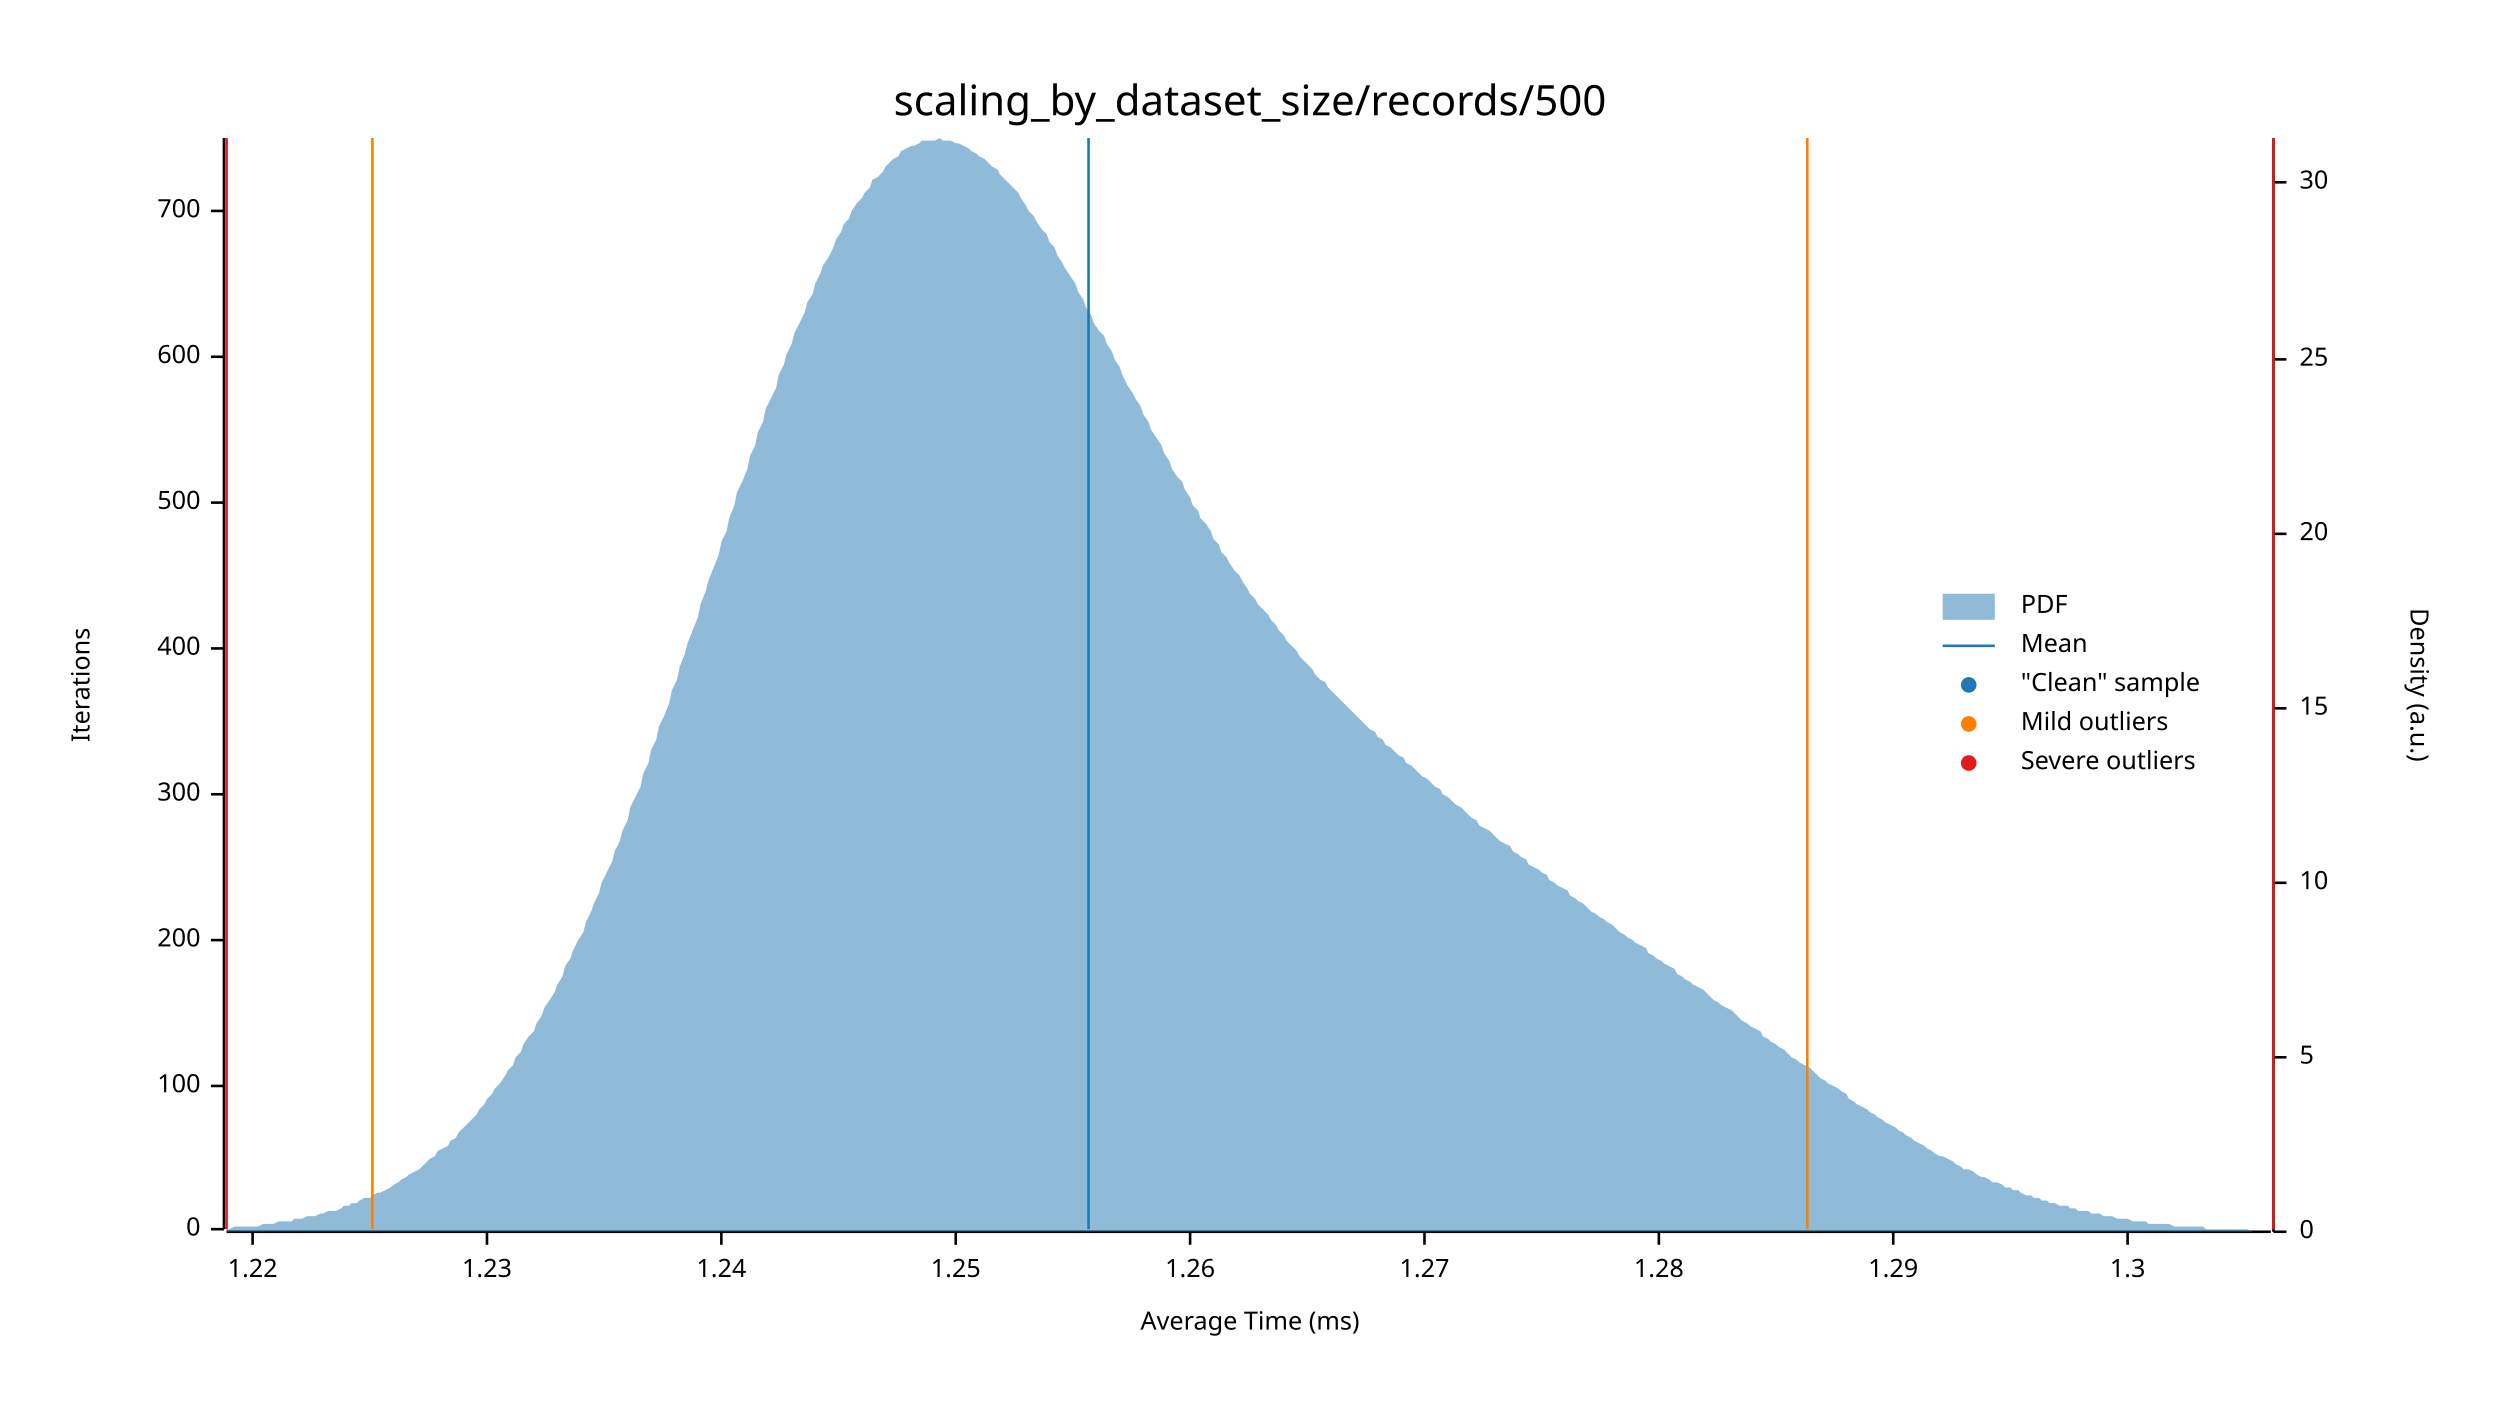
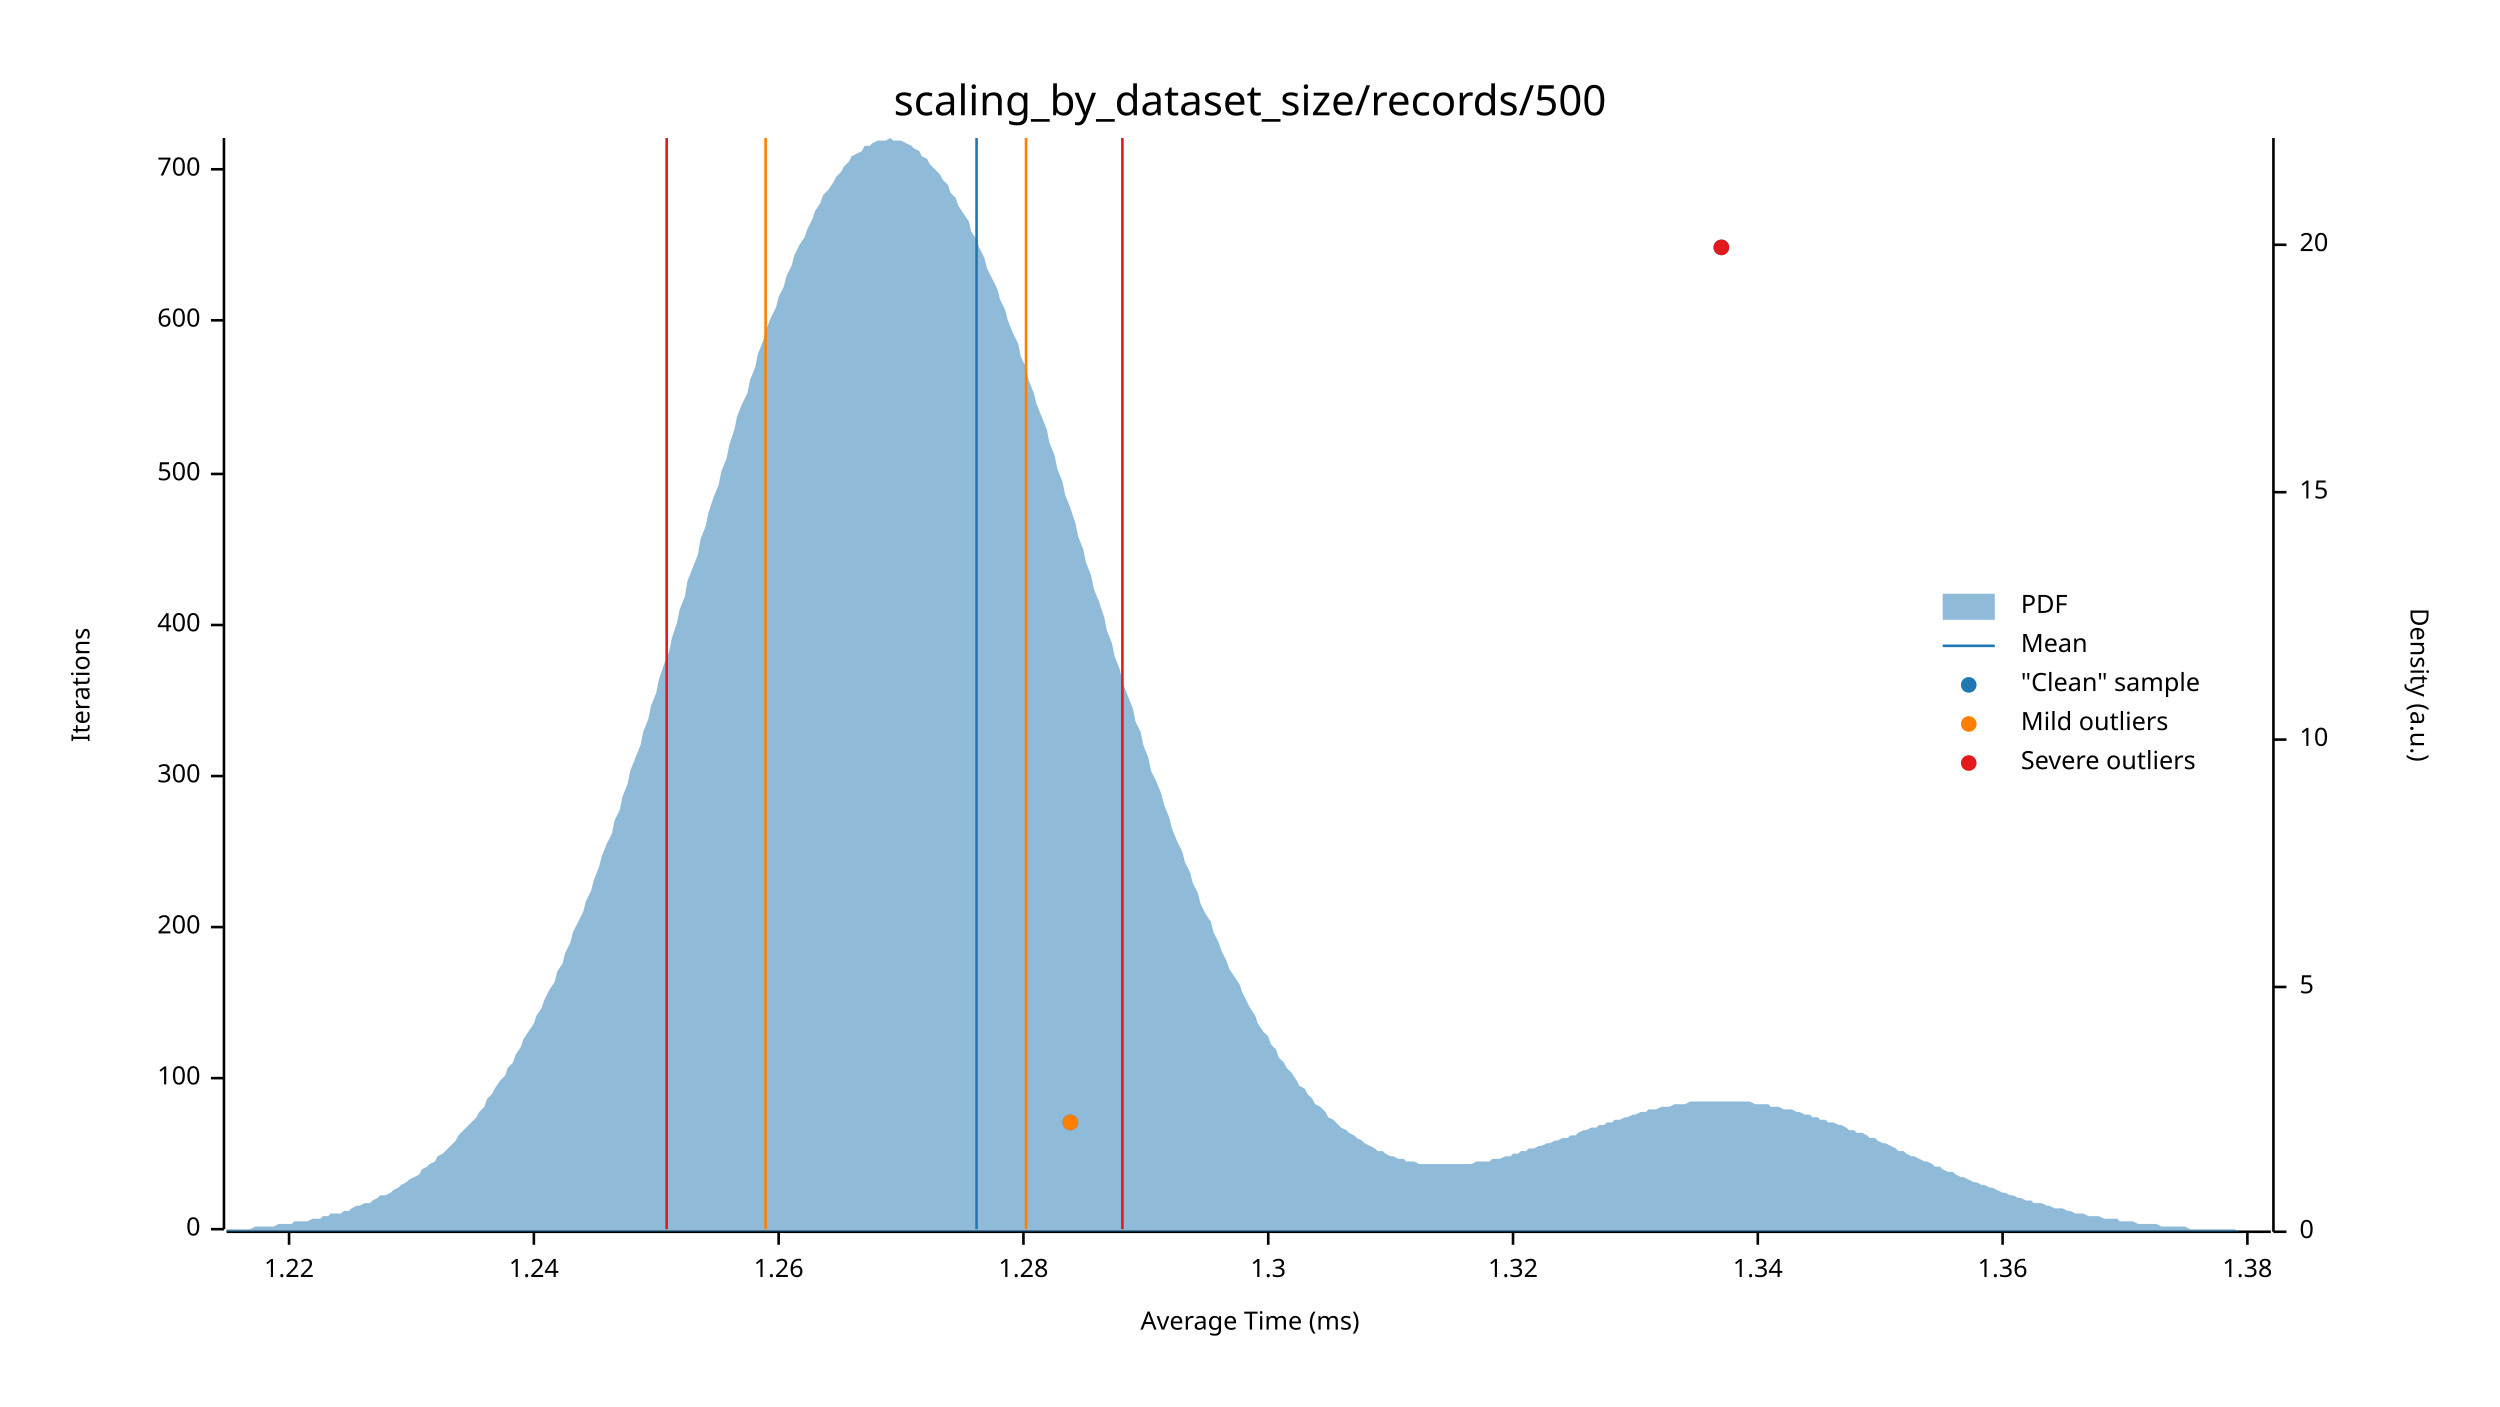
<svg xmlns="http://www.w3.org/2000/svg" width="960" height="540" viewBox="0 0 960 540">
  <text x="480" y="32" dy="0.76em" text-anchor="middle" font-family="sans-serif" font-size="16.129" opacity="1" fill="#000000">
scaling_by_dataset_size/records/500
</text>
  <text x="27" y="263" dy="0.76em" text-anchor="middle" font-family="sans-serif" font-size="9.677" opacity="1" fill="#000000" transform="rotate(270, 27, 263)">
Iterations
</text>
  <text x="480" y="513" dy="-0.5ex" text-anchor="middle" font-family="sans-serif" font-size="9.677" opacity="1" fill="#000000">
Average Time (ms)
</text>
  <polyline fill="none" opacity="1" stroke="#000000" stroke-width="1" points="86,53 86,472 " />
  <text x="77" y="472" dy="0.5ex" text-anchor="end" font-family="sans-serif" font-size="9.677" opacity="1" fill="#000000">
0
</text>
  <polyline fill="none" opacity="1" stroke="#000000" stroke-width="1" points="81,472 86,472 " />
-   <text x="77" y="417" dy="0.5ex" text-anchor="end" font-family="sans-serif" font-size="9.677" opacity="1" fill="#000000">
+   <text x="77" y="414" dy="0.5ex" text-anchor="end" font-family="sans-serif" font-size="9.677" opacity="1" fill="#000000">
100
</text>
-   <polyline fill="none" opacity="1" stroke="#000000" stroke-width="1" points="81,417 86,417 " />
-   <text x="77" y="361" dy="0.5ex" text-anchor="end" font-family="sans-serif" font-size="9.677" opacity="1" fill="#000000">
+   <polyline fill="none" opacity="1" stroke="#000000" stroke-width="1" points="81,414 86,414 " />
+   <text x="77" y="356" dy="0.5ex" text-anchor="end" font-family="sans-serif" font-size="9.677" opacity="1" fill="#000000">
200
</text>
-   <polyline fill="none" opacity="1" stroke="#000000" stroke-width="1" points="81,361 86,361 " />
-   <text x="77" y="305" dy="0.5ex" text-anchor="end" font-family="sans-serif" font-size="9.677" opacity="1" fill="#000000">
+   <polyline fill="none" opacity="1" stroke="#000000" stroke-width="1" points="81,356 86,356 " />
+   <text x="77" y="298" dy="0.5ex" text-anchor="end" font-family="sans-serif" font-size="9.677" opacity="1" fill="#000000">
300
</text>
-   <polyline fill="none" opacity="1" stroke="#000000" stroke-width="1" points="81,305 86,305 " />
-   <text x="77" y="249" dy="0.5ex" text-anchor="end" font-family="sans-serif" font-size="9.677" opacity="1" fill="#000000">
+   <polyline fill="none" opacity="1" stroke="#000000" stroke-width="1" points="81,298 86,298 " />
+   <text x="77" y="240" dy="0.5ex" text-anchor="end" font-family="sans-serif" font-size="9.677" opacity="1" fill="#000000">
400
</text>
-   <polyline fill="none" opacity="1" stroke="#000000" stroke-width="1" points="81,249 86,249 " />
-   <text x="77" y="193" dy="0.5ex" text-anchor="end" font-family="sans-serif" font-size="9.677" opacity="1" fill="#000000">
+   <polyline fill="none" opacity="1" stroke="#000000" stroke-width="1" points="81,240 86,240 " />
+   <text x="77" y="182" dy="0.5ex" text-anchor="end" font-family="sans-serif" font-size="9.677" opacity="1" fill="#000000">
500
</text>
-   <polyline fill="none" opacity="1" stroke="#000000" stroke-width="1" points="81,193 86,193 " />
-   <text x="77" y="137" dy="0.5ex" text-anchor="end" font-family="sans-serif" font-size="9.677" opacity="1" fill="#000000">
+   <polyline fill="none" opacity="1" stroke="#000000" stroke-width="1" points="81,182 86,182 " />
+   <text x="77" y="123" dy="0.5ex" text-anchor="end" font-family="sans-serif" font-size="9.677" opacity="1" fill="#000000">
600
</text>
-   <polyline fill="none" opacity="1" stroke="#000000" stroke-width="1" points="81,137 86,137 " />
-   <text x="77" y="81" dy="0.5ex" text-anchor="end" font-family="sans-serif" font-size="9.677" opacity="1" fill="#000000">
+   <polyline fill="none" opacity="1" stroke="#000000" stroke-width="1" points="81,123 86,123 " />
+   <text x="77" y="65" dy="0.5ex" text-anchor="end" font-family="sans-serif" font-size="9.677" opacity="1" fill="#000000">
700
</text>
-   <polyline fill="none" opacity="1" stroke="#000000" stroke-width="1" points="81,81 86,81 " />
+   <polyline fill="none" opacity="1" stroke="#000000" stroke-width="1" points="81,65 86,65 " />
  <polyline fill="none" opacity="1" stroke="#000000" stroke-width="1" points="87,473 872,473 " />
-   <text x="97" y="483" dy="0.76em" text-anchor="middle" font-family="sans-serif" font-size="9.677" opacity="1" fill="#000000">
+   <text x="111" y="483" dy="0.76em" text-anchor="middle" font-family="sans-serif" font-size="9.677" opacity="1" fill="#000000">
1.22
</text>
-   <polyline fill="none" opacity="1" stroke="#000000" stroke-width="1" points="97,473 97,478 " />
-   <text x="187" y="483" dy="0.76em" text-anchor="middle" font-family="sans-serif" font-size="9.677" opacity="1" fill="#000000">
- 1.23
- </text>
-   <polyline fill="none" opacity="1" stroke="#000000" stroke-width="1" points="187,473 187,478 " />
-   <text x="277" y="483" dy="0.76em" text-anchor="middle" font-family="sans-serif" font-size="9.677" opacity="1" fill="#000000">
+   <polyline fill="none" opacity="1" stroke="#000000" stroke-width="1" points="111,473 111,478 " />
+   <text x="205" y="483" dy="0.76em" text-anchor="middle" font-family="sans-serif" font-size="9.677" opacity="1" fill="#000000">
1.24
</text>
-   <polyline fill="none" opacity="1" stroke="#000000" stroke-width="1" points="277,473 277,478 " />
-   <text x="367" y="483" dy="0.76em" text-anchor="middle" font-family="sans-serif" font-size="9.677" opacity="1" fill="#000000">
- 1.25
- </text>
-   <polyline fill="none" opacity="1" stroke="#000000" stroke-width="1" points="367,473 367,478 " />
-   <text x="457" y="483" dy="0.76em" text-anchor="middle" font-family="sans-serif" font-size="9.677" opacity="1" fill="#000000">
+   <polyline fill="none" opacity="1" stroke="#000000" stroke-width="1" points="205,473 205,478 " />
+   <text x="299" y="483" dy="0.76em" text-anchor="middle" font-family="sans-serif" font-size="9.677" opacity="1" fill="#000000">
1.26
</text>
-   <polyline fill="none" opacity="1" stroke="#000000" stroke-width="1" points="457,473 457,478 " />
-   <text x="547" y="483" dy="0.76em" text-anchor="middle" font-family="sans-serif" font-size="9.677" opacity="1" fill="#000000">
- 1.27
- </text>
-   <polyline fill="none" opacity="1" stroke="#000000" stroke-width="1" points="547,473 547,478 " />
-   <text x="637" y="483" dy="0.76em" text-anchor="middle" font-family="sans-serif" font-size="9.677" opacity="1" fill="#000000">
+   <polyline fill="none" opacity="1" stroke="#000000" stroke-width="1" points="299,473 299,478 " />
+   <text x="393" y="483" dy="0.76em" text-anchor="middle" font-family="sans-serif" font-size="9.677" opacity="1" fill="#000000">
1.28
</text>
-   <polyline fill="none" opacity="1" stroke="#000000" stroke-width="1" points="637,473 637,478 " />
-   <text x="727" y="483" dy="0.76em" text-anchor="middle" font-family="sans-serif" font-size="9.677" opacity="1" fill="#000000">
- 1.29
- </text>
-   <polyline fill="none" opacity="1" stroke="#000000" stroke-width="1" points="727,473 727,478 " />
-   <text x="817" y="483" dy="0.76em" text-anchor="middle" font-family="sans-serif" font-size="9.677" opacity="1" fill="#000000">
+   <polyline fill="none" opacity="1" stroke="#000000" stroke-width="1" points="393,473 393,478 " />
+   <text x="487" y="483" dy="0.76em" text-anchor="middle" font-family="sans-serif" font-size="9.677" opacity="1" fill="#000000">
1.3
</text>
-   <polyline fill="none" opacity="1" stroke="#000000" stroke-width="1" points="817,473 817,478 " />
+   <polyline fill="none" opacity="1" stroke="#000000" stroke-width="1" points="487,473 487,478 " />
+   <text x="581" y="483" dy="0.76em" text-anchor="middle" font-family="sans-serif" font-size="9.677" opacity="1" fill="#000000">
+ 1.32
+ </text>
+   <polyline fill="none" opacity="1" stroke="#000000" stroke-width="1" points="581,473 581,478 " />
+   <text x="675" y="483" dy="0.76em" text-anchor="middle" font-family="sans-serif" font-size="9.677" opacity="1" fill="#000000">
+ 1.34
+ </text>
+   <polyline fill="none" opacity="1" stroke="#000000" stroke-width="1" points="675,473 675,478 " />
+   <text x="769" y="483" dy="0.76em" text-anchor="middle" font-family="sans-serif" font-size="9.677" opacity="1" fill="#000000">
+ 1.36
+ </text>
+   <polyline fill="none" opacity="1" stroke="#000000" stroke-width="1" points="769,473 769,478 " />
+   <text x="863" y="483" dy="0.76em" text-anchor="middle" font-family="sans-serif" font-size="9.677" opacity="1" fill="#000000">
+ 1.38
+ </text>
+   <polyline fill="none" opacity="1" stroke="#000000" stroke-width="1" points="863,473 863,478 " />
  <text x="933" y="263" dy="0.76em" text-anchor="middle" font-family="sans-serif" font-size="9.677" opacity="1" fill="#000000" transform="rotate(90, 933, 263)">
Density (a.u.)
</text>
  <polyline fill="none" opacity="1" stroke="#000000" stroke-width="1" points="873,53 873,473 " />
  <text x="883" y="473" dy="0.5ex" text-anchor="start" font-family="sans-serif" font-size="9.677" opacity="1" fill="#000000">
0
</text>
  <polyline fill="none" opacity="1" stroke="#000000" stroke-width="1" points="873,473 878,473 " />
-   <text x="883" y="406" dy="0.5ex" text-anchor="start" font-family="sans-serif" font-size="9.677" opacity="1" fill="#000000">
+   <text x="883" y="379" dy="0.5ex" text-anchor="start" font-family="sans-serif" font-size="9.677" opacity="1" fill="#000000">
5
</text>
-   <polyline fill="none" opacity="1" stroke="#000000" stroke-width="1" points="873,406 878,406 " />
-   <text x="883" y="339" dy="0.5ex" text-anchor="start" font-family="sans-serif" font-size="9.677" opacity="1" fill="#000000">
+   <polyline fill="none" opacity="1" stroke="#000000" stroke-width="1" points="873,379 878,379 " />
+   <text x="883" y="284" dy="0.5ex" text-anchor="start" font-family="sans-serif" font-size="9.677" opacity="1" fill="#000000">
10
</text>
-   <polyline fill="none" opacity="1" stroke="#000000" stroke-width="1" points="873,339 878,339 " />
-   <text x="883" y="272" dy="0.5ex" text-anchor="start" font-family="sans-serif" font-size="9.677" opacity="1" fill="#000000">
+   <polyline fill="none" opacity="1" stroke="#000000" stroke-width="1" points="873,284 878,284 " />
+   <text x="883" y="189" dy="0.5ex" text-anchor="start" font-family="sans-serif" font-size="9.677" opacity="1" fill="#000000">
15
</text>
-   <polyline fill="none" opacity="1" stroke="#000000" stroke-width="1" points="873,272 878,272 " />
-   <text x="883" y="205" dy="0.5ex" text-anchor="start" font-family="sans-serif" font-size="9.677" opacity="1" fill="#000000">
+   <polyline fill="none" opacity="1" stroke="#000000" stroke-width="1" points="873,189 878,189 " />
+   <text x="883" y="94" dy="0.5ex" text-anchor="start" font-family="sans-serif" font-size="9.677" opacity="1" fill="#000000">
20
</text>
-   <polyline fill="none" opacity="1" stroke="#000000" stroke-width="1" points="873,205 878,205 " />
-   <text x="883" y="138" dy="0.5ex" text-anchor="start" font-family="sans-serif" font-size="9.677" opacity="1" fill="#000000">
- 25
- </text>
-   <polyline fill="none" opacity="1" stroke="#000000" stroke-width="1" points="873,138 878,138 " />
-   <text x="883" y="70" dy="0.5ex" text-anchor="start" font-family="sans-serif" font-size="9.677" opacity="1" fill="#000000">
- 30
- </text>
-   <polyline fill="none" opacity="1" stroke="#000000" stroke-width="1" points="873,70 878,70 " />
-   <polygon opacity="0.5" fill="#1F78B4" points="87,472 88,472 90,471 91,471 93,471 94,471 96,471 98,471 99,471 101,470 102,470 104,470 105,470 107,469 109,469 110,469 112,469 113,468 115,468 116,468 118,467 120,467 121,467 123,466 124,466 126,465 127,465 129,465 131,464 132,463 134,463 135,462 137,462 138,461 140,460 142,460 143,459 145,458 146,458 148,457 150,456 151,455 153,454 154,453 156,452 157,451 159,450 161,449 162,448 164,446 165,445 167,444 168,442 170,441 172,440 173,438 175,437 176,435 178,433 179,432 181,430 183,428 184,426 186,424 187,422 189,420 190,418 192,416 194,413 195,411 197,409 198,406 200,404 201,401 203,398 205,396 206,393 208,390 209,387 211,384 213,381 214,378 216,375 217,371 219,368 220,365 222,361 224,358 225,354 227,350 228,347 230,343 231,339 233,335 235,331 236,327 238,323 239,319 241,315 242,310 244,306 246,302 247,297 249,293 250,288 252,284 253,279 255,275 257,270 258,265 260,261 261,256 263,251 264,247 266,242 268,237 269,232 271,227 272,223 274,218 276,213 277,208 279,204 280,199 282,194 283,189 285,185 287,180 288,175 290,171 291,166 293,162 294,157 296,153 298,149 299,144 301,140 302,136 304,132 305,128 307,124 309,120 310,116 312,113 313,109 315,105 316,102 318,99 320,95 321,92 323,89 324,86 326,84 327,81 329,78 331,76 332,74 334,72 335,69 337,68 339,66 340,64 342,62 343,61 345,60 346,58 348,57 350,56 351,56 353,55 354,54 356,54 357,54 359,54 361,53 362,54 364,54 365,54 367,55 368,55 370,56 372,57 373,58 375,59 376,60 378,61 379,62 381,64 383,65 384,67 386,69 387,70 389,72 391,74 392,76 394,79 395,81 397,83 398,85 400,88 402,90 403,93 405,95 406,98 408,101 409,103 411,106 413,109 414,112 416,115 417,118 419,121 420,124 422,127 424,129 425,132 427,135 428,138 430,141 431,144 433,148 435,151 436,153 438,156 439,159 441,162 442,165 444,168 446,171 447,174 449,177 450,180 452,183 454,185 455,188 457,191 458,194 460,196 461,199 463,201 465,204 466,207 468,209 469,212 471,214 472,216 474,219 476,221 477,223 479,226 480,228 482,230 483,232 485,234 487,236 488,238 490,240 491,242 493,244 494,246 496,248 498,250 499,252 501,254 502,255 504,257 505,259 507,261 509,262 510,264 512,266 513,267 515,269 517,271 518,272 520,274 521,275 523,277 524,278 526,280 528,281 529,283 531,284 532,286 534,287 535,288 537,290 539,291 540,293 542,294 543,295 545,297 546,298 548,299 550,301 551,302 553,303 554,305 556,306 557,307 559,309 561,310 562,311 564,313 565,314 567,315 568,317 570,318 572,319 573,320 575,322 576,323 578,324 580,325 581,327 583,328 584,329 586,330 587,332 589,333 591,334 592,335 594,336 595,338 597,339 598,340 600,341 602,342 603,344 605,345 606,346 608,347 609,348 611,350 613,351 614,352 616,353 617,354 619,355 620,356 622,358 624,359 625,360 627,361 628,362 630,363 632,364 633,366 635,367 636,368 638,369 639,370 641,371 643,372 644,374 646,375 647,376 649,377 650,378 652,379 654,380 655,381 657,383 658,384 660,385 661,386 663,387 665,388 666,389 668,391 669,392 671,393 672,394 674,395 676,396 677,398 679,399 680,400 682,401 683,402 685,403 687,405 688,406 690,407 691,408 693,409 695,410 696,411 698,413 699,414 701,415 702,416 704,417 706,418 707,419 709,420 710,422 712,423 713,424 715,425 717,426 718,427 720,428 721,429 723,430 724,431 726,432 728,433 729,434 731,435 732,436 734,437 735,438 737,439 739,440 740,441 742,442 743,443 745,444 746,444 748,445 750,446 751,447 753,448 754,449 756,449 758,450 759,451 761,452 762,452 764,453 765,454 767,454 769,455 770,456 772,456 773,457 775,457 776,458 778,459 780,459 781,460 783,460 784,461 786,461 787,462 789,462 791,463 792,463 794,463 795,464 797,464 798,465 800,465 802,465 803,466 805,466 806,466 808,467 809,467 811,467 813,468 814,468 816,468 817,468 819,469 821,469 822,469 824,469 825,470 827,470 828,470 830,470 832,470 833,470 835,471 836,471 838,471 839,471 841,471 843,471 844,471 846,471 847,472 849,472 850,472 852,472 854,472 855,472 857,472 858,472 860,472 861,472 863,472 865,473 866,473 868,473 869,473 871,473 873,473 873,473 87,473 " />
-   <polyline fill="none" opacity="1" stroke="#1F78B4" stroke-width="1" points="418,472 418,53 " />
-   <polyline fill="none" opacity="1" stroke="#FF7F00" stroke-width="1" points="143,472 143,53 " />
-   <polyline fill="none" opacity="1" stroke="#FF7F00" stroke-width="1" points="694,472 694,53 " />
-   <polyline fill="none" opacity="1" stroke="#E31A1C" stroke-width="1" points="87,472 87,53 " />
-   <polyline fill="none" opacity="1" stroke="#E31A1C" stroke-width="1" points="873,472 873,53 " />
+   <polyline fill="none" opacity="1" stroke="#000000" stroke-width="1" points="873,94 878,94 " />
+   <polygon opacity="0.5" fill="#1F78B4" points="87,472 88,472 90,472 91,472 93,472 94,472 96,472 98,471 99,471 101,471 102,471 104,471 105,471 107,470 109,470 110,470 112,470 113,469 115,469 116,469 118,469 120,468 121,468 123,468 124,467 126,467 127,466 129,466 131,466 132,465 134,465 135,464 137,463 138,463 140,462 142,462 143,461 145,460 146,459 148,459 150,458 151,457 153,456 154,455 156,454 157,453 159,452 161,451 162,449 164,448 165,447 167,446 168,444 170,443 172,441 173,440 175,438 176,436 178,434 179,433 181,431 183,429 184,427 186,425 187,422 189,420 190,418 192,415 194,413 195,410 197,408 198,405 200,402 201,399 203,396 205,393 206,390 208,387 209,384 211,380 213,377 214,373 216,370 217,366 219,362 220,358 222,354 224,350 225,346 227,342 228,338 230,333 231,329 233,324 235,320 236,315 238,311 239,306 241,301 242,296 244,291 246,286 247,281 249,276 250,271 252,266 253,261 255,255 257,250 258,245 260,239 261,234 263,229 264,223 266,218 268,213 269,207 271,202 272,197 274,191 276,186 277,181 279,176 280,171 282,165 283,160 285,155 287,151 288,146 290,141 291,136 293,131 294,127 296,122 298,118 299,114 301,110 302,106 304,102 305,98 307,94 309,91 310,88 312,84 313,81 315,78 316,75 318,73 320,70 321,68 323,66 324,64 326,62 327,60 329,59 331,58 332,56 334,56 335,55 337,54 339,54 340,54 342,53 343,54 345,54 346,54 348,55 350,56 351,57 353,58 354,60 356,61 357,63 359,65 361,67 362,69 364,71 365,74 367,76 368,79 370,82 372,85 373,89 375,92 376,95 378,99 379,103 381,107 383,111 384,115 386,119 387,123 389,128 391,132 392,137 394,141 395,146 397,151 398,155 400,160 402,165 403,170 405,175 406,180 408,185 409,190 411,195 413,201 414,206 416,211 417,216 419,221 420,226 422,231 424,237 425,242 427,247 428,252 430,257 431,262 433,267 435,272 436,277 438,281 439,286 441,291 442,296 444,300 446,305 447,309 449,314 450,318 452,323 454,327 455,331 457,335 458,339 460,343 461,347 463,351 465,354 466,358 468,362 469,365 471,369 472,372 474,375 476,378 477,381 479,385 480,387 482,390 483,393 485,396 487,398 488,401 490,403 491,406 493,408 494,410 496,412 498,415 499,417 501,418 502,420 504,422 505,424 507,425 509,427 510,429 512,430 513,431 515,433 517,434 518,435 520,436 521,437 523,438 524,439 526,440 528,441 529,442 531,442 532,443 534,444 535,444 537,445 539,445 540,446 542,446 543,446 545,447 546,447 548,447 550,447 551,447 553,447 554,447 556,447 557,447 559,447 561,447 562,447 564,447 565,447 567,446 568,446 570,446 572,446 573,445 575,445 576,445 578,444 580,444 581,443 583,443 584,442 586,442 587,441 589,441 591,440 592,440 594,439 595,439 597,438 598,438 600,437 602,437 603,436 605,436 606,435 608,434 609,434 611,433 613,433 614,432 616,432 617,431 619,431 620,430 622,430 624,429 625,429 627,428 628,428 630,427 632,427 633,426 635,426 636,426 638,425 639,425 641,425 643,424 644,424 646,424 647,424 649,423 650,423 652,423 654,423 655,423 657,423 658,423 660,423 661,423 663,423 665,423 666,423 668,423 669,423 671,423 672,423 674,424 676,424 677,424 679,424 680,425 682,425 683,425 685,426 687,426 688,426 690,427 691,427 693,428 695,428 696,429 698,429 699,430 701,430 702,431 704,431 706,432 707,432 709,433 710,434 712,434 713,435 715,435 717,436 718,437 720,437 721,438 723,439 724,439 726,440 728,441 729,442 731,442 732,443 734,444 735,444 737,445 739,446 740,446 742,447 743,448 745,448 746,449 748,450 750,450 751,451 753,452 754,452 756,453 758,454 759,454 761,455 762,455 764,456 765,456 767,457 769,458 770,458 772,459 773,459 775,460 776,460 778,461 780,461 781,462 783,462 784,462 786,463 787,463 789,464 791,464 792,464 794,465 795,465 797,466 798,466 800,466 802,467 803,467 805,467 806,467 808,468 809,468 811,468 813,468 814,469 816,469 817,469 819,469 821,470 822,470 824,470 825,470 827,470 828,470 830,471 832,471 833,471 835,471 836,471 838,471 839,471 841,472 843,472 844,472 846,472 847,472 849,472 850,472 852,472 854,472 855,472 857,472 858,472 860,473 861,473 863,473 865,473 866,473 868,473 869,473 871,473 873,473 873,473 87,473 " />
+   <polyline fill="none" opacity="1" stroke="#1F78B4" stroke-width="1" points="375,472 375,53 " />
+   <polyline fill="none" opacity="1" stroke="#FF7F00" stroke-width="1" points="294,472 294,53 " />
+   <polyline fill="none" opacity="1" stroke="#FF7F00" stroke-width="1" points="394,472 394,53 " />
+   <polyline fill="none" opacity="1" stroke="#E31A1C" stroke-width="1" points="256,472 256,53 " />
+   <polyline fill="none" opacity="1" stroke="#E31A1C" stroke-width="1" points="431,472 431,53 " />
+   <circle cx="411" cy="431" r="3" opacity="1" fill="#1F78B4" stroke="none" stroke-width="1" />
+   <circle cx="661" cy="95" r="3" opacity="1" fill="#1F78B4" stroke="none" stroke-width="1" />
+   <circle cx="411" cy="431" r="3" opacity="1" fill="#FF7F00" stroke="none" stroke-width="1" />
+   <circle cx="661" cy="95" r="3" opacity="1" fill="#E31A1C" stroke="none" stroke-width="1" />
  <text x="776" y="228" dy="0.76em" text-anchor="start" font-family="sans-serif" font-size="9.677" opacity="1" fill="#000000">
PDF
</text>
  <text x="776" y="243" dy="0.76em" text-anchor="start" font-family="sans-serif" font-size="9.677" opacity="1" fill="#000000">
Mean
</text>
  <text x="776" y="258" dy="0.76em" text-anchor="start" font-family="sans-serif" font-size="9.677" opacity="1" fill="#000000">
"Clean" sample
</text>
  <text x="776" y="273" dy="0.76em" text-anchor="start" font-family="sans-serif" font-size="9.677" opacity="1" fill="#000000">
Mild outliers
</text>
  <text x="776" y="288" dy="0.76em" text-anchor="start" font-family="sans-serif" font-size="9.677" opacity="1" fill="#000000">
Severe outliers
</text>
  <rect x="746" y="228" width="20" height="10" opacity="0.5" fill="#1F78B4" stroke="none" />
  <polyline fill="none" opacity="1" stroke="#1F78B4" stroke-width="1" points="746,248 766,248 " />
  <circle cx="756" cy="263" r="3" opacity="1" fill="#1F78B4" stroke="none" stroke-width="1" />
  <circle cx="756" cy="278" r="3" opacity="1" fill="#FF7F00" stroke="none" stroke-width="1" />
  <circle cx="756" cy="293" r="3" opacity="1" fill="#E31A1C" stroke="none" stroke-width="1" />
</svg>
